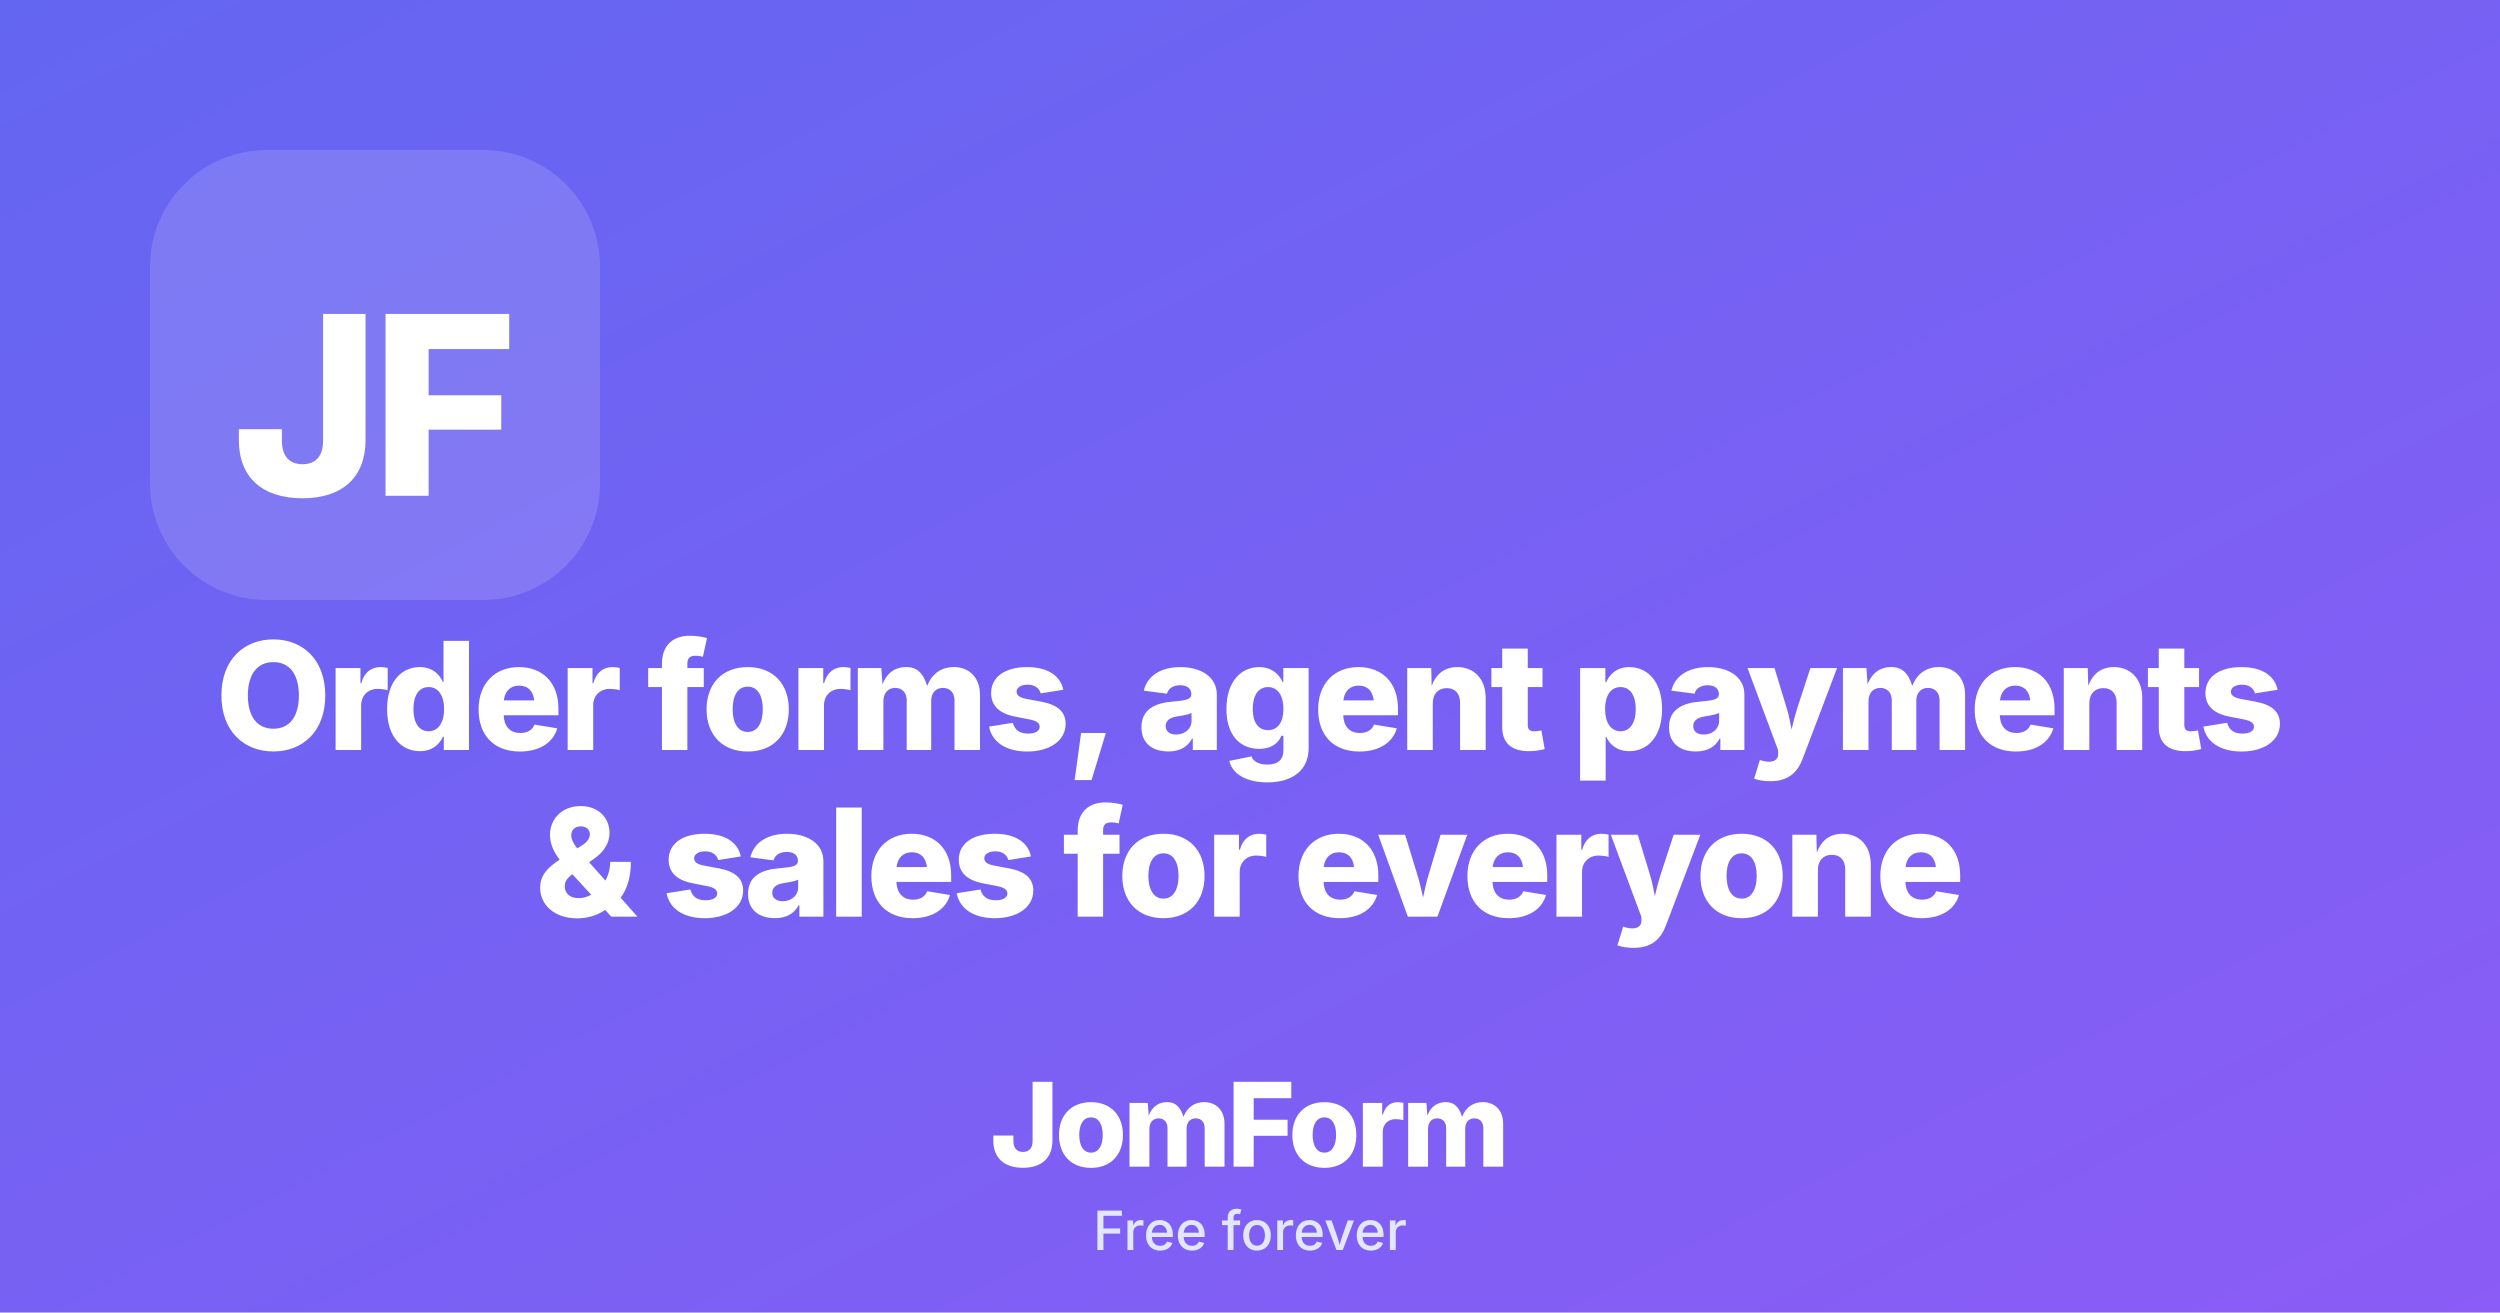
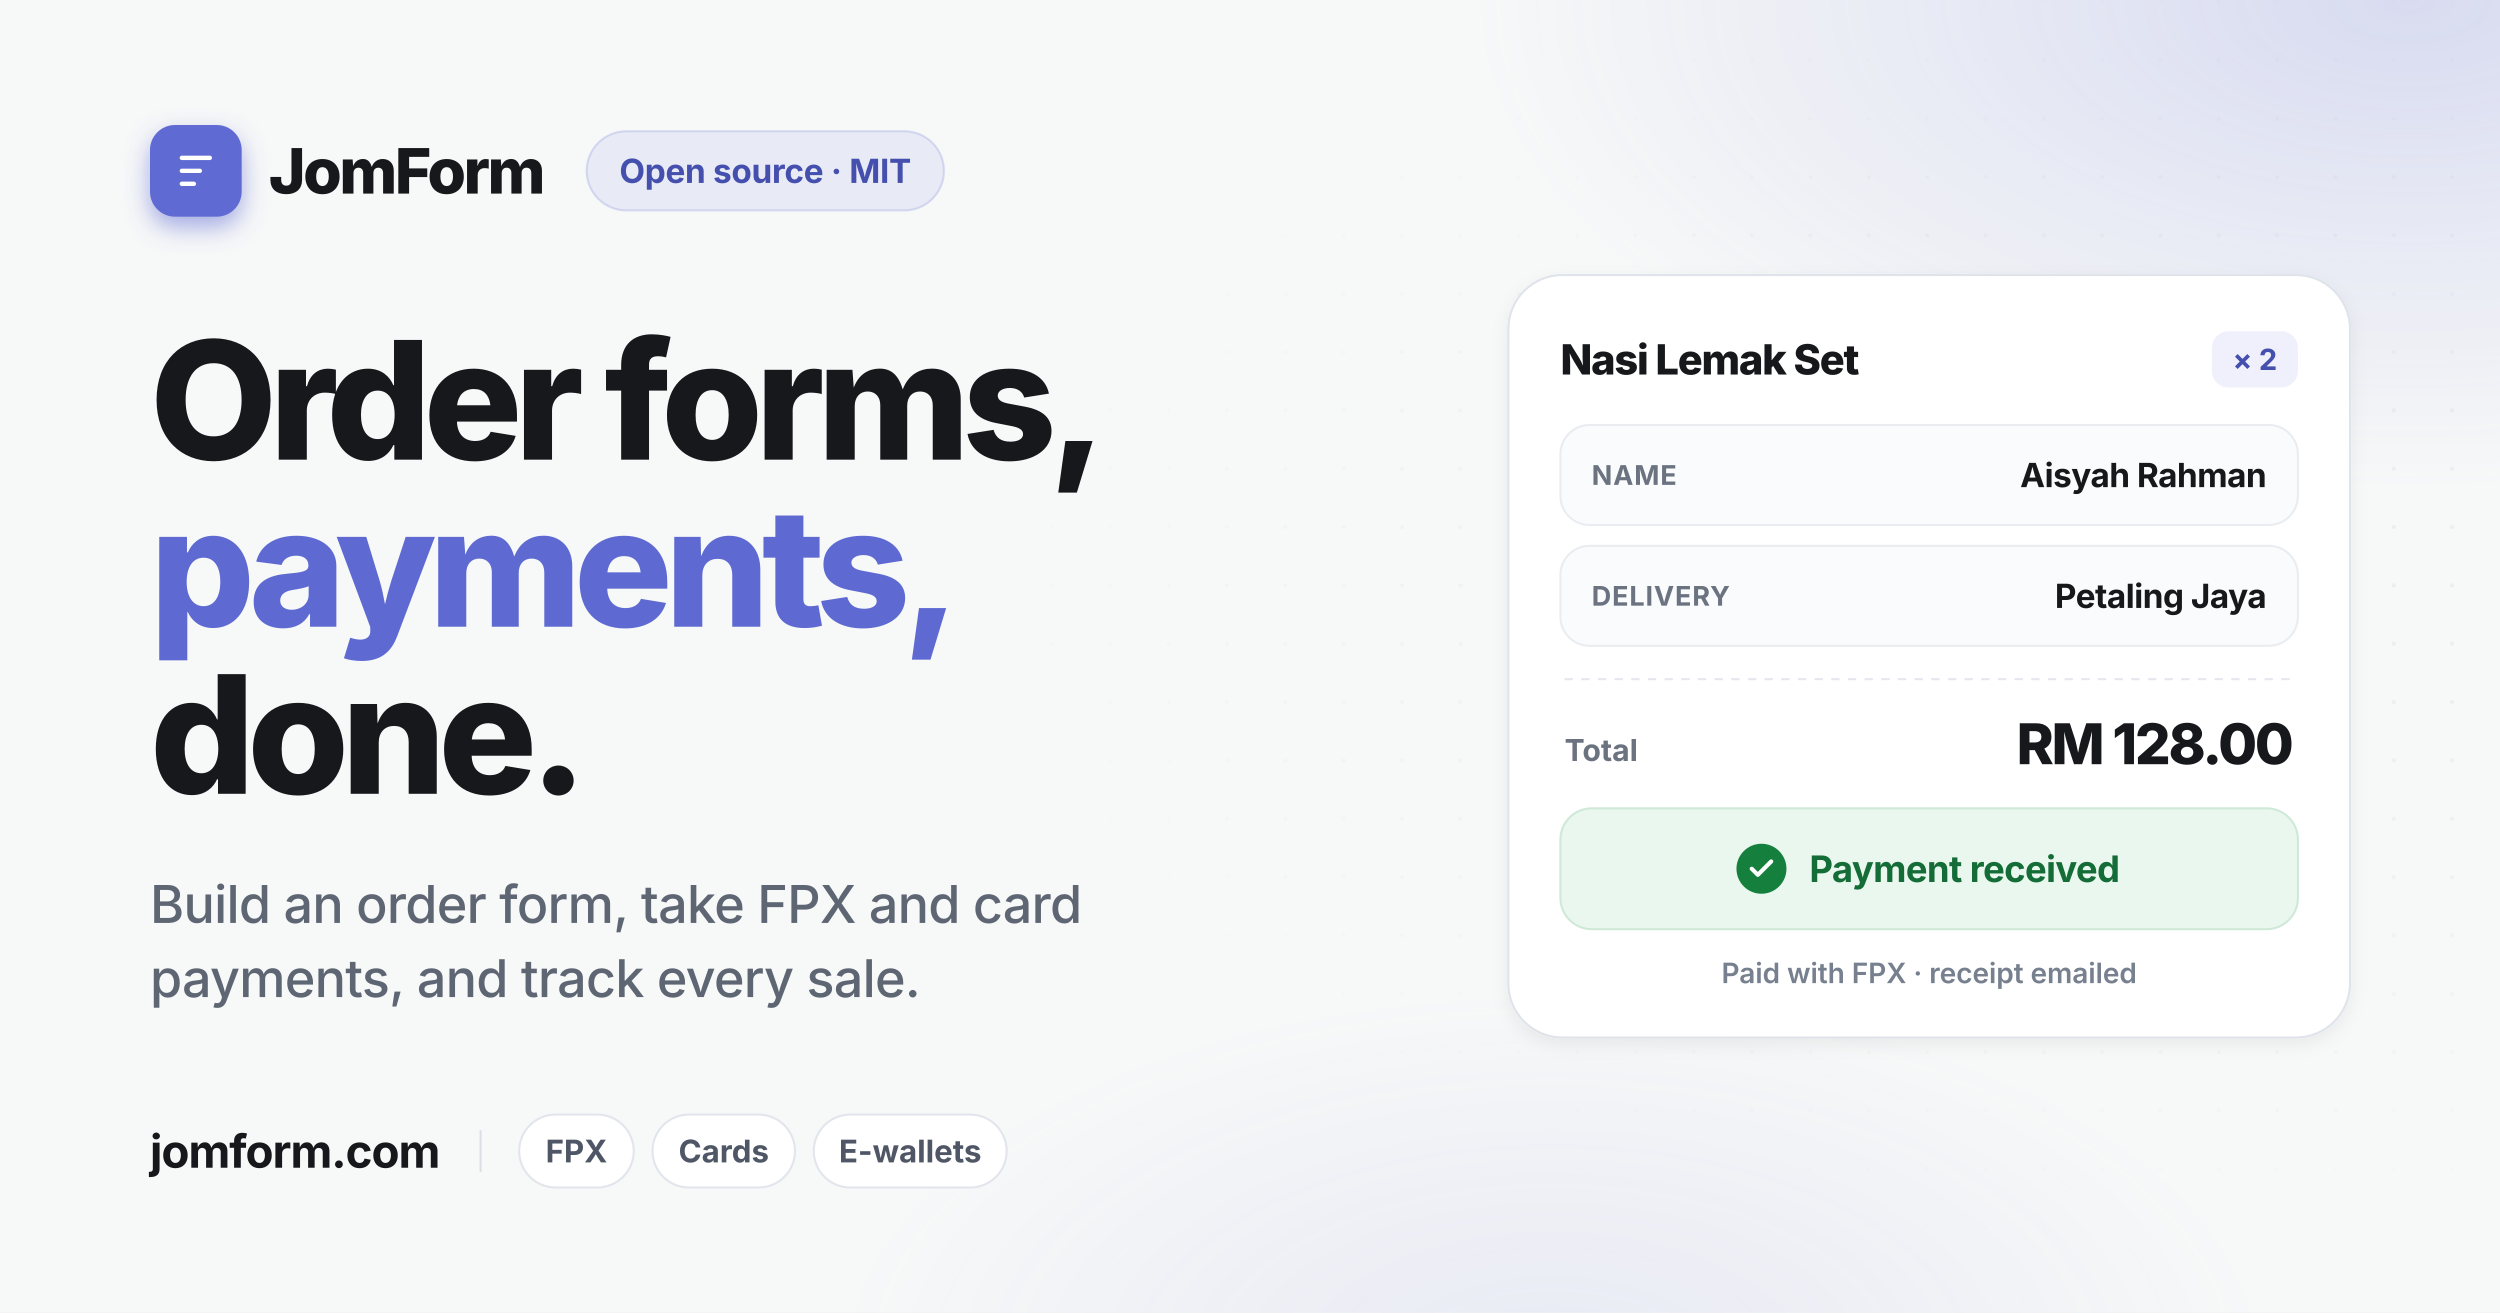
- <svg xmlns="http://www.w3.org/2000/svg" viewBox="0 0 1200 630" width="1200" height="630" role="img" aria-label="JomForm">
+ <svg xmlns="http://www.w3.org/2000/svg" viewBox="0 0 1200 630" width="1200" height="630" role="img" aria-labelledby="t d">
  <defs>
-     <linearGradient id="bg" x1="0" y1="0" x2="1" y2="1">
-       <stop offset="0" stop-color="#6366f1" />
-       <stop offset="1" stop-color="#8b5cf6" />
-     </linearGradient>
+     <radialGradient id="glowA" cx="0.96" cy="0" r="0.62">
+       <stop offset="0" stop-color="#5e6ad2" stop-opacity="0.20" />
+       <stop offset="0.60" stop-color="#5e6ad2" stop-opacity="0" />
+     </radialGradient>
+     <radialGradient id="glowB" cx="0.62" cy="1.04" r="0.46">
+       <stop offset="0" stop-color="#5e6ad2" stop-opacity="0.10" />
+       <stop offset="0.62" stop-color="#5e6ad2" stop-opacity="0" />
+     </radialGradient>
+     <pattern id="dots" width="28" height="28" patternUnits="userSpaceOnUse">
+       <circle cx="1" cy="1" r="1" fill="#17181c" opacity="0.055" />
+     </pattern>
+     <radialGradient id="dotsMask" cx="0.88" cy="0.46" r="0.52">
+       <stop offset="0" stop-color="#fff" stop-opacity="1" />
+       <stop offset="1" stop-color="#fff" stop-opacity="0" />
+     </radialGradient>
+     <mask id="fadeDots">
+       <rect width="1200" height="630" fill="url(#dotsMask)" />
+     </mask>
+     <filter id="shadowMark" x="-60%" y="-60%" width="220%" height="260%">
+       <feDropShadow dx="0" dy="5" stdDeviation="6" flood-color="#5e6ad2" flood-opacity="0.55" />
+     </filter>
+     <filter id="shadowCard" x="-15%" y="-15%" width="130%" height="140%">
+       <feDropShadow dx="0" dy="30" stdDeviation="18" flood-color="#17181c" flood-opacity="0.16" />
+       <feDropShadow dx="0" dy="3" stdDeviation="4" flood-color="#17181c" flood-opacity="0.06" />
+     </filter>
  </defs>
-   <rect width="1200" height="630" fill="url(#bg)" />
-   <rect x="72" y="72" width="216" height="216" rx="56" fill="#ffffff" opacity="0.14" />
-   <text x="180" y="238" font-family="'Inter','Segoe UI',system-ui,-apple-system,sans-serif" font-size="120" font-weight="800" fill="#ffffff" text-anchor="middle" letter-spacing="-4">JF</text>
-   <text x="600" y="360" font-family="'Inter','Segoe UI',system-ui,-apple-system,sans-serif" font-size="72" font-weight="800" fill="#ffffff" text-anchor="middle" letter-spacing="-2">Order forms, agent payments</text>
-   <text x="600" y="440" font-family="'Inter','Segoe UI',system-ui,-apple-system,sans-serif" font-size="72" font-weight="800" fill="#ffffff" text-anchor="middle" letter-spacing="-2">&amp; sales for everyone</text>
-   <text x="600" y="560" font-family="'Inter','Segoe UI',system-ui,-apple-system,sans-serif" font-size="56" font-weight="800" fill="#ffffff" text-anchor="middle" letter-spacing="-2">JomForm</text>
-   <text x="600" y="600" font-family="'Inter','Segoe UI',system-ui,-apple-system,sans-serif" font-size="26" font-weight="500" fill="#e0e7ff" text-anchor="middle">Free forever</text>
+   <rect width="1200" height="630" fill="#f7f8f8" />
+   <rect width="1200" height="630" fill="url(#glowA)" />
+   <rect width="1200" height="630" fill="url(#glowB)" />
+   <rect width="1200" height="630" fill="url(#dots)" mask="url(#fadeDots)" />
+   <rect x="72" y="60" width="44" height="44" rx="12" fill="#5e6ad2" filter="url(#shadowMark)" />
+   <g fill="none" stroke="#ffffff" stroke-width="2.108" stroke-linecap="round">
+     <path d="M87.291 75.771h13.416" />
+     <path d="M87.291 82h8.625" />
+     <path d="M87.291 88.229h5.75" />
+   </g>
+   <text x="129" y="82" dominant-baseline="central" font-family="Inter, system-ui, sans-serif" font-size="30" font-weight="800" letter-spacing="-1.2" fill="#17181c">JomForm</text>
+   <rect x="281.6" y="63" width="171.5" height="38" rx="19" fill="#5e6ad2" fill-opacity="0.10" stroke="#5e6ad2" stroke-opacity="0.20" />
+   <text x="367.35" y="82" text-anchor="middle" dominant-baseline="central" font-family="Inter, system-ui, sans-serif" font-size="16" font-weight="650" letter-spacing="-0.15" fill="#454fae">Open source · MIT</text>
+   <g font-family="Inter, system-ui, sans-serif" font-size="79" font-weight="800" letter-spacing="-3.7">
+     <text x="72" y="191.9" dominant-baseline="central" fill="#17181c">Order forms,</text>
+     <text x="72" y="272.1" dominant-baseline="central" fill="#5e6ad2">payments,</text>
+     <text x="72" y="352.3" dominant-baseline="central" fill="#17181c">done.</text>
+   </g>
+   <g font-family="Inter, system-ui, sans-serif" font-size="25" font-weight="450" letter-spacing="-0.35" fill="#5f6673">
+     <text x="72" y="433.9" dominant-baseline="central">Build an order form, take FPX and card</text>
+     <text x="72" y="469.5" dominant-baseline="central">payments, and track every sale.</text>
+   </g>
+   <text x="72" y="552.5" dominant-baseline="central" font-family="Inter, system-ui, sans-serif" font-size="22" font-weight="750" letter-spacing="-0.5" fill="#17181c">jomform.com</text>
+   <rect x="230.2" y="542.5" width="1" height="20" fill="#dcdfe6" />
+   <g font-family="Inter, system-ui, sans-serif" font-size="15" font-weight="650" fill="#4f5665">
+     <rect x="249.2" y="535" width="55" height="35" rx="17.5" fill="#ffffff" stroke="#e2e5eb" />
+     <text x="276.7" y="552.5" text-anchor="middle" dominant-baseline="central">FPX</text>
+     <rect x="313.2" y="535" width="68.4" height="35" rx="17.5" fill="#ffffff" stroke="#e2e5eb" />
+     <text x="347.4" y="552.5" text-anchor="middle" dominant-baseline="central">Cards</text>
+     <rect x="390.6" y="535" width="92.6" height="35" rx="17.5" fill="#ffffff" stroke="#e2e5eb" />
+     <text x="436.9" y="552.5" text-anchor="middle" dominant-baseline="central">E-wallets</text>
+   </g>
+   <rect x="724" y="132" width="404" height="366" rx="26" fill="#ffffff" stroke="#dfe3ea" filter="url(#shadowCard)" />
+   <text x="749" y="172.5" dominant-baseline="central" font-family="Inter, system-ui, sans-serif" font-size="20" font-weight="760" letter-spacing="-0.6" fill="#17181c">Nasi Lemak Set</text>
+   <rect x="1061.7" y="159" width="41.3" height="27" rx="8" fill="#5e6ad2" fill-opacity="0.10" />
+   <text x="1082.35" y="172.5" text-anchor="middle" dominant-baseline="central" font-family="Inter, system-ui, sans-serif" font-size="14" font-weight="700" letter-spacing="-0.1" fill="#454fae">× 2</text>
+   <g font-family="Inter, system-ui, sans-serif">
+     <rect x="749" y="204" width="354" height="48" rx="14" fill="#fafbfc" stroke="#e9ecf1" />
+     <text x="764" y="228" dominant-baseline="central" font-size="13" font-weight="650" letter-spacing="0.4" fill="#6b7280">NAME</text>
+     <text x="1088" y="228" text-anchor="end" dominant-baseline="central" font-size="16" font-weight="680" letter-spacing="-0.25" fill="#17181c">Aisyah Rahman</text>
+     <rect x="749" y="262" width="354" height="48" rx="14" fill="#fafbfc" stroke="#e9ecf1" />
+     <text x="764" y="286" dominant-baseline="central" font-size="13" font-weight="650" letter-spacing="0.4" fill="#6b7280">DELIVERY</text>
+     <text x="1088" y="286" text-anchor="end" dominant-baseline="central" font-size="16" font-weight="680" letter-spacing="-0.25" fill="#17181c">Petaling Jaya</text>
+   </g>
+   <line x1="751" y1="326" x2="1101" y2="326" stroke="#e4e8ee" stroke-width="1" stroke-dasharray="4 4" />
+   <text x="751" y="360" dominant-baseline="central" font-family="Inter, system-ui, sans-serif" font-size="14.5" font-weight="650" fill="#6b7280">Total</text>
+   <text x="1101" y="357" text-anchor="end" dominant-baseline="central" font-family="Inter, system-ui, sans-serif" font-size="27" font-weight="800" letter-spacing="-1.1" fill="#17181c">RM 128.00</text>
+   <rect x="749" y="388" width="354" height="58" rx="15" fill="#eaf7ee" stroke="#cfe9d8" />
+   <circle cx="845.5" cy="417" r="12" fill="#15803d" />
+   <g fill="none" stroke="#ffffff" stroke-width="1.983" stroke-linecap="round" stroke-linejoin="round">
+     <path d="M850.166 413.5L843.75 419.916l-2.917 -2.917" />
+   </g>
+   <text x="868.5" y="417" dominant-baseline="central" font-family="Inter, system-ui, sans-serif" font-size="17.5" font-weight="750" letter-spacing="-0.3" fill="#146c37">Payment received</text>
+   <text x="926" y="467" text-anchor="middle" dominant-baseline="central" font-family="Inter, system-ui, sans-serif" font-size="13.5" font-weight="600" letter-spacing="-0.05" fill="#77808f">Paid with FPX · receipt emailed</text>
</svg>
